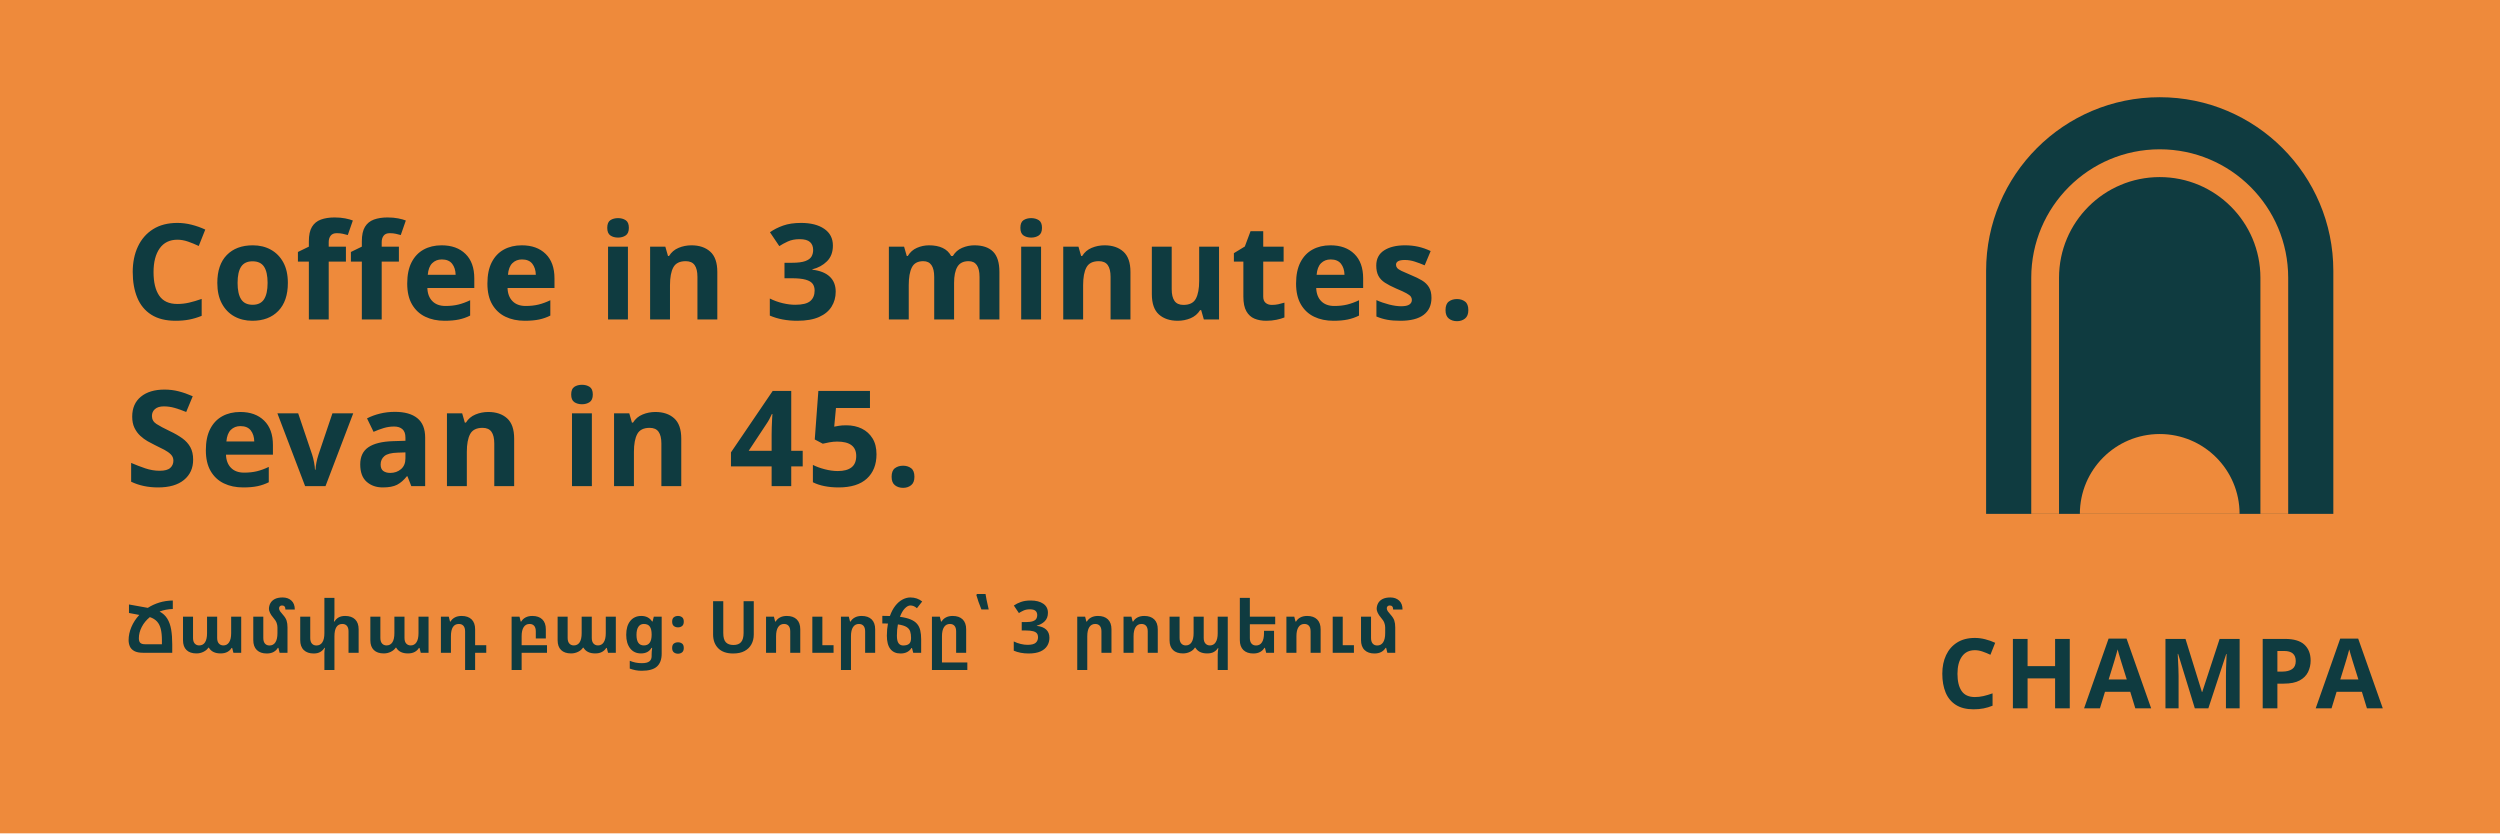
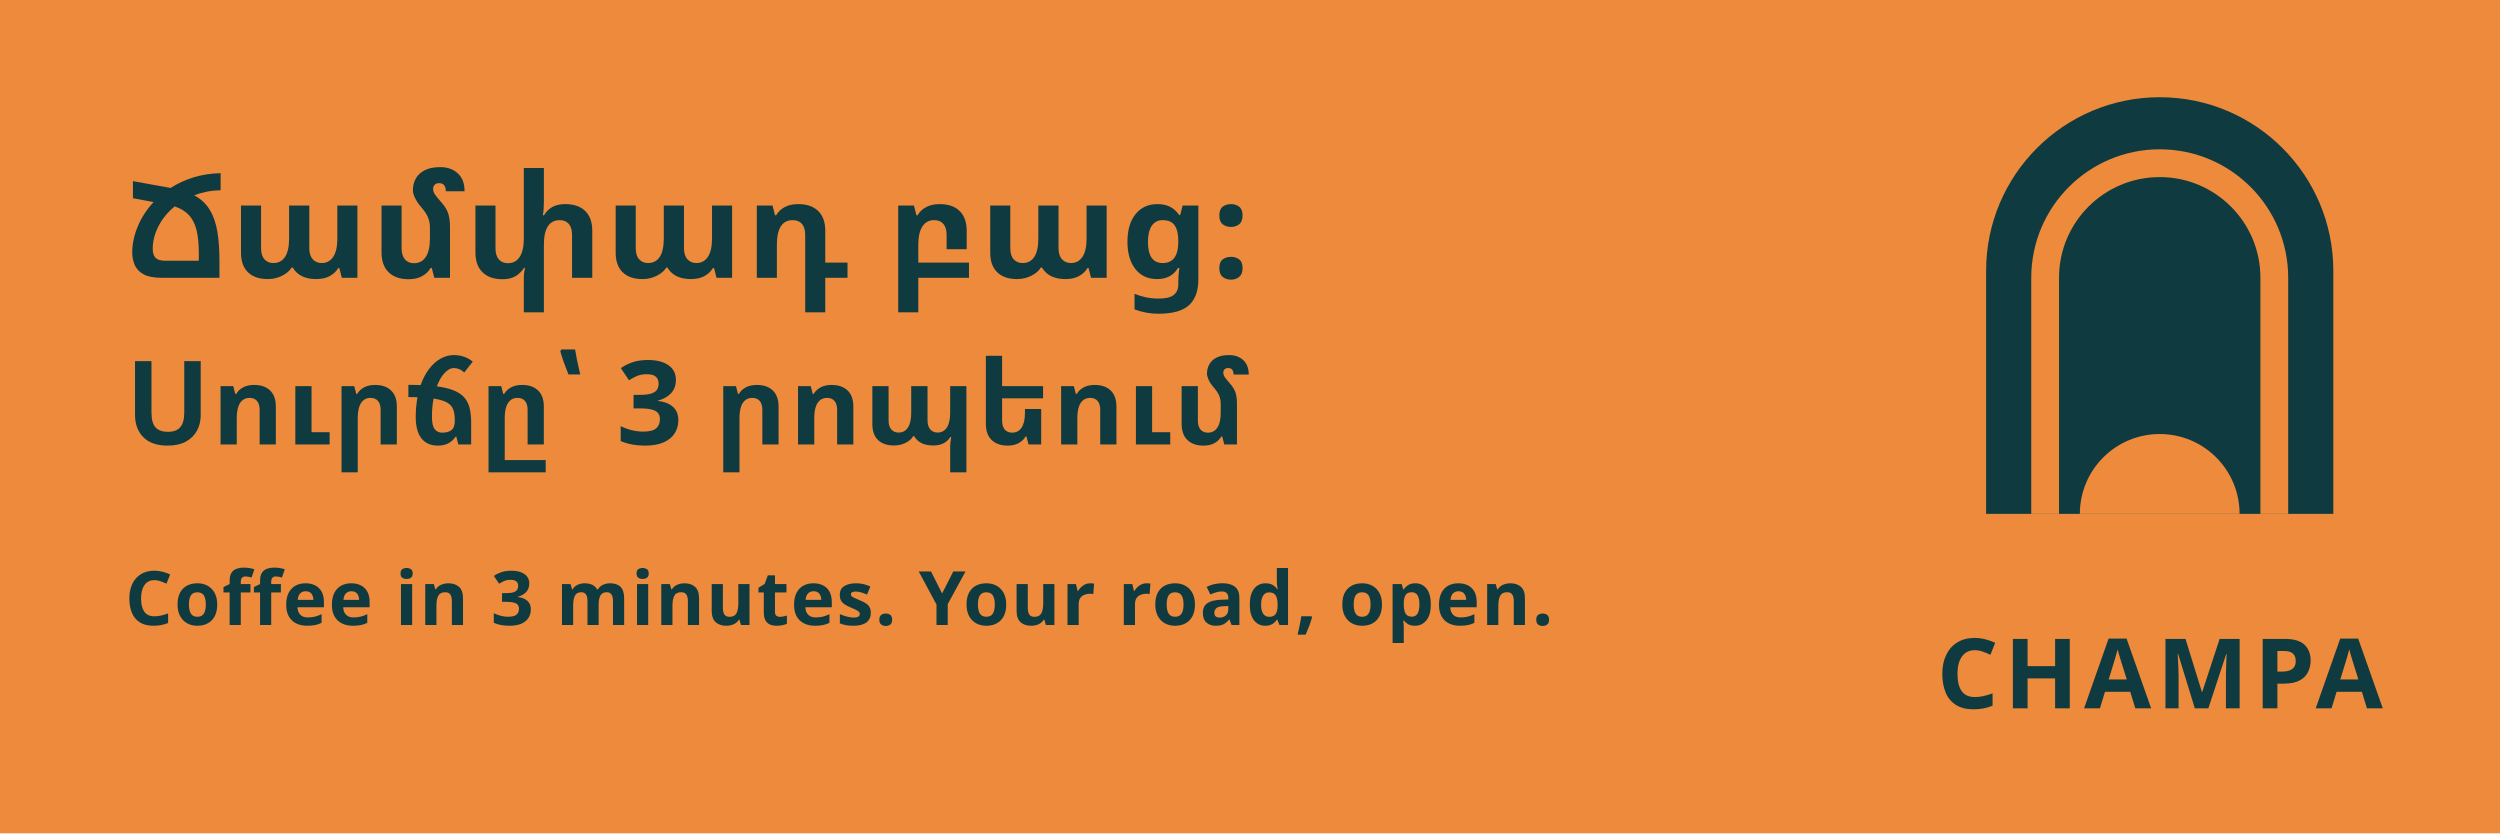
<svg xmlns="http://www.w3.org/2000/svg" width="1800" height="600" viewBox="0 0 1800 600">
  <defs />
  <rect width="1800" height="600" fill="#EE8A3B" />
-   <text x="90" y="230" font-family="'Unbounded', 'Noto Sans Armenian', sans-serif" font-size="96" font-weight="800" fill="#0F3B40" text-anchor="start" letter-spacing="1">Coffee in 3 minutes.</text>
-   <text x="90" y="350" font-family="'Unbounded', 'Noto Sans Armenian', sans-serif" font-size="96" font-weight="800" fill="#0F3B40" text-anchor="start" letter-spacing="1">Sevan in 45.</text>
-   <text x="90" y="470" font-family="'Noto Sans Armenian', sans-serif" font-size="52" font-weight="700" fill="#0F3B40" text-anchor="start" letter-spacing="0">Ճամփադ բաց։ Սուրճը՝ 3 րոպեում</text>
+   <text x="90" y="200" font-family="'Noto Sans Armenian', sans-serif" font-size="104" font-weight="800" fill="#0F3B40" text-anchor="start" letter-spacing="0">Ճամփադ բաց։</text>
+   <text x="90" y="320" font-family="'Noto Sans Armenian', sans-serif" font-size="84" font-weight="800" fill="#0F3B40" text-anchor="start" letter-spacing="0">Սուրճը՝ 3 րոպեում</text>
+   <text x="90" y="450" font-family="'Unbounded', 'Noto Sans Armenian', sans-serif" font-size="54" font-weight="800" fill="#0F3B40" text-anchor="start" letter-spacing="1">Coffee in 3 minutes. Your road, open.</text>
  <g transform="translate(1430,70) scale(2.5)">
    <path d="M0,120 V50 A50,50 0 0 1 100,50 V120 Z" fill="#0F3B40" />
    <path d="M17,120 V52 A33,33 0 0 1 83,52 V120" fill="none" stroke="#EE8A3B" stroke-width="8" />
    <path d="M27,120 A23,23 0 0 1 73,120 Z" fill="#EE8A3B" />
  </g>
  <text x="1555" y="510" font-family="'Unbounded', 'Noto Sans Armenian', sans-serif" font-size="70" font-weight="800" fill="#0F3B40" text-anchor="middle" letter-spacing="4">CHAMPA</text>
</svg>
